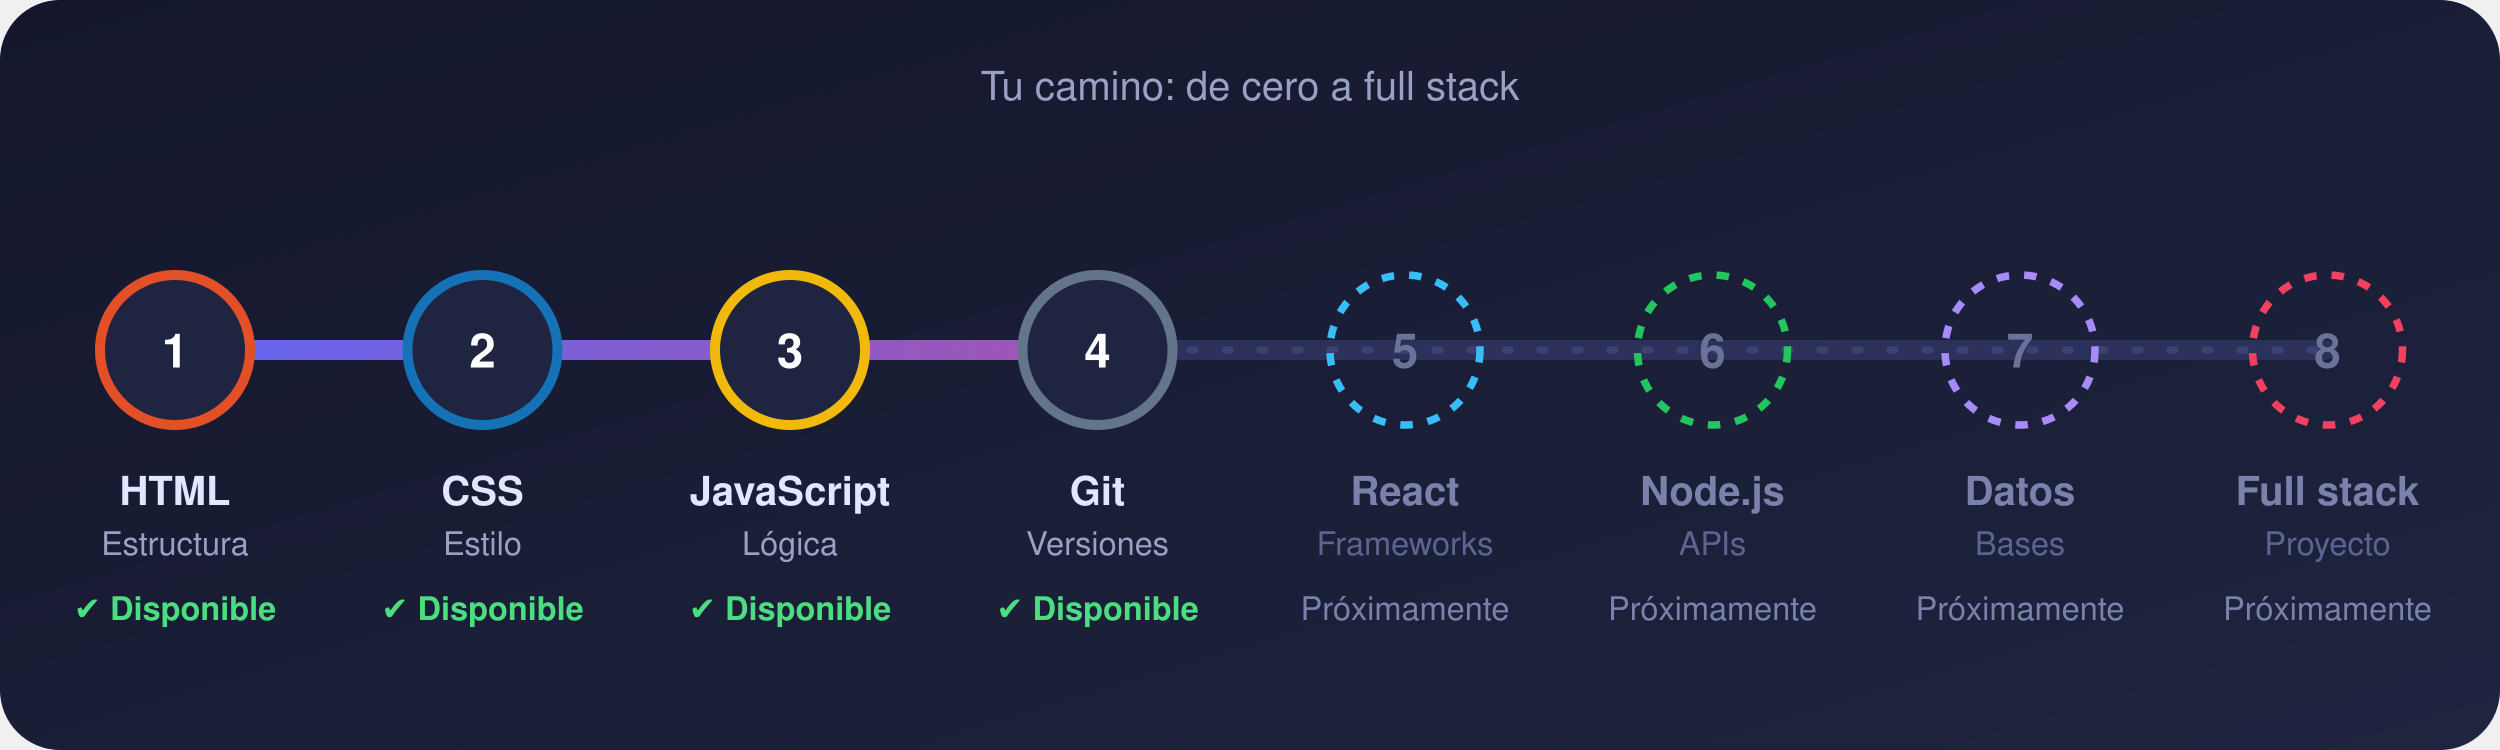
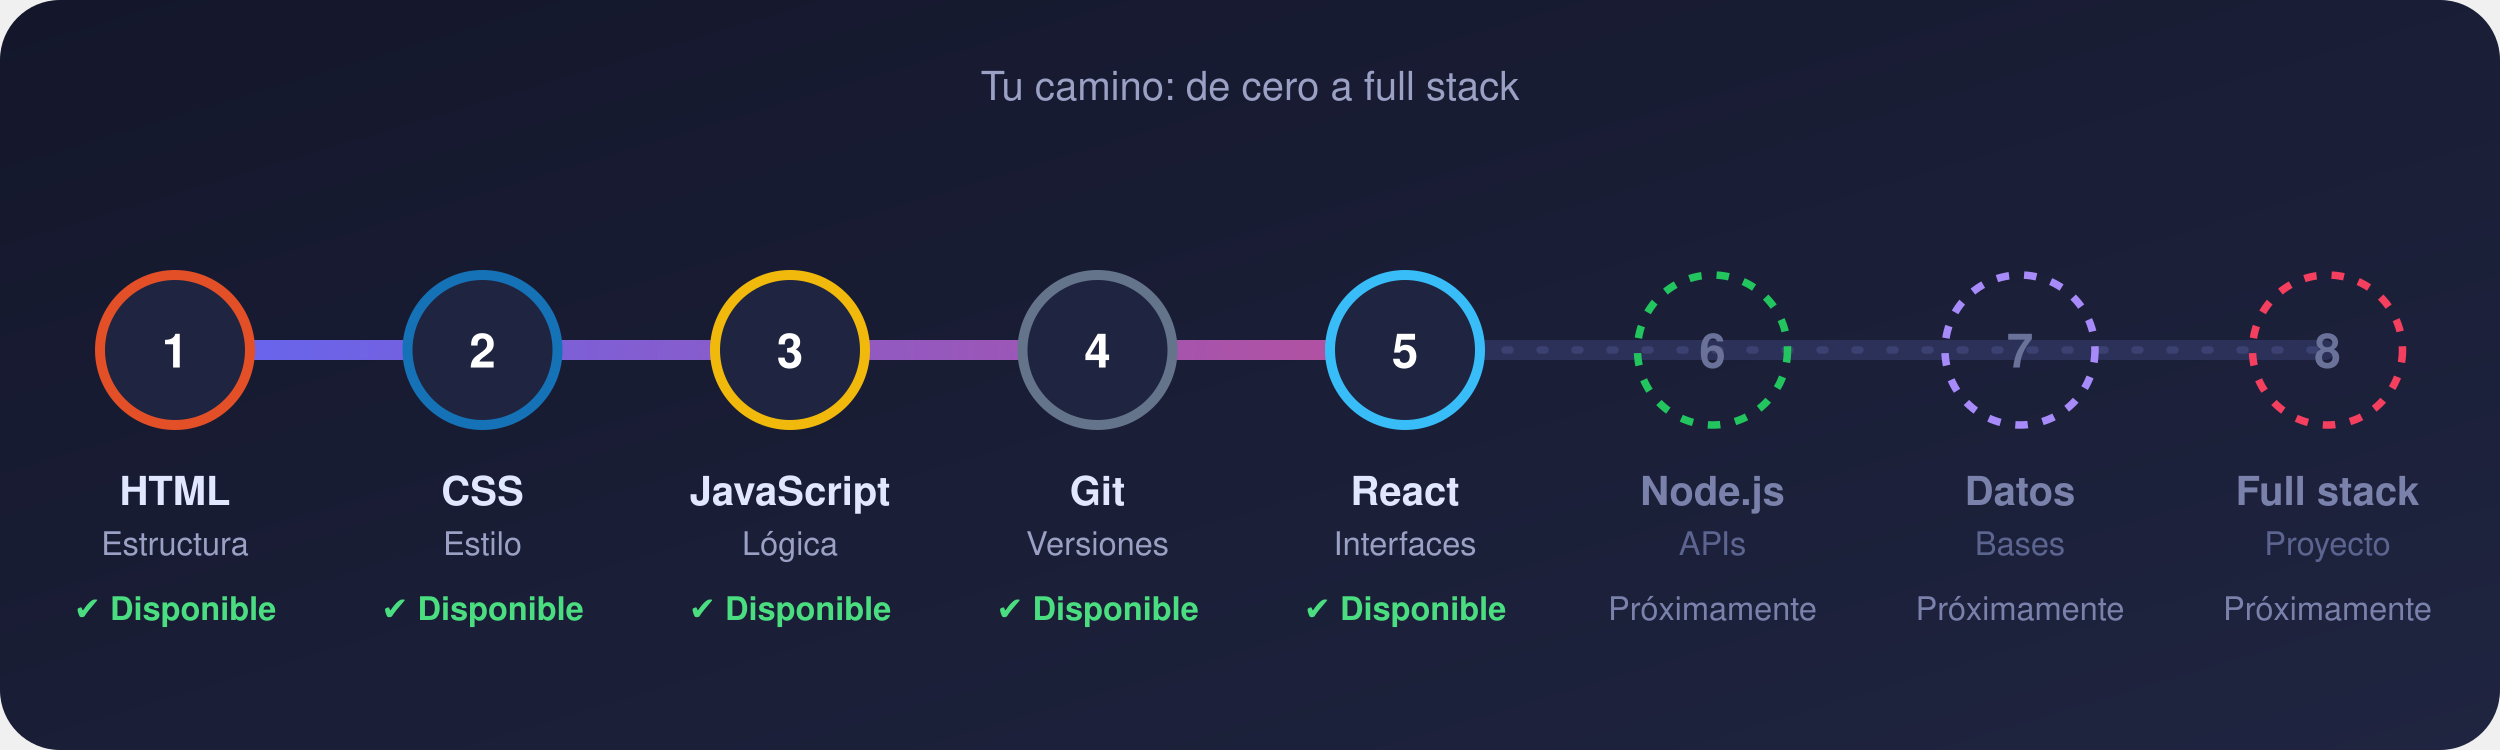
- <svg xmlns="http://www.w3.org/2000/svg" width="1000" height="300" viewBox="0 0 1000 300" role="img" aria-label="Ruta: HTML, CSS, JavaScript y Git disponibles; React, Node.js, bases de datos y proyecto full stack próximamente">
+ <svg xmlns="http://www.w3.org/2000/svg" width="1000" height="300" viewBox="0 0 1000 300" role="img" aria-label="Ruta: HTML, CSS, JavaScript, Git y React disponibles; Node.js, bases de datos y proyecto full stack próximamente">
  <defs>
    <linearGradient id="bg" x1="0" y1="0" x2="1" y2="1">
      <stop offset="0" stop-color="#14172b" />
      <stop offset="1" stop-color="#1f2440" />
    </linearGradient>
    <linearGradient id="tr" gradientUnits="userSpaceOnUse" x1="70" y1="0" x2="930" y2="0">
      <stop offset="0" stop-color="#6366f1" />
      <stop offset="1" stop-color="#f43f5e" />
    </linearGradient>
  </defs>
  <style>.t{font-family:Segoe UI,Helvetica,Arial,sans-serif;text-anchor:middle}.a{font-size:16px;font-weight:700;fill:#e0e7ff}.s{font-size:13px;fill:#9aa1c4}.n{font-size:19px;font-weight:800;fill:#fff}.p{animation:pp 3s ease-in-out infinite}@keyframes pp{0%,100%{opacity:.35}50%{opacity:.8}}</style>
  <rect width="1000" height="300" rx="24" fill="url(#bg)" />
  <text class="t s" x="500" y="40" style="font-size:16px">Tu camino: de cero a full stack</text>
  <line x1="70" y1="140" x2="930" y2="140" stroke="#2b3158" stroke-width="8" stroke-linecap="round" />
  <line x1="70" y1="140" x2="930" y2="140" stroke="#3b4170" stroke-width="3" stroke-dasharray="2 12" stroke-linecap="round" />
-   <line x1="70" y1="140" x2="439" y2="140" pathLength="1" stroke="url(#tr)" stroke-width="8" stroke-linecap="round" stroke-dasharray="1" stroke-dashoffset="1">
-     <animate attributeName="stroke-dashoffset" values="1;0;0;1" keyTimes="0;.35;.92;1" dur="9s" repeatCount="indefinite" />
+   <line x1="70" y1="140" x2="562" y2="140" pathLength="1" stroke="url(#tr)" stroke-width="8" stroke-linecap="round" stroke-dasharray="1" stroke-dashoffset="1">
+     <animate attributeName="stroke-dashoffset" values="1;0;0;1" keyTimes="0;.42;.92;1" dur="9s" repeatCount="indefinite" />
  </line>
  <circle cx="70" cy="140" r="32" fill="none" stroke="#e34f26" stroke-width="3" opacity="0">
    <animate attributeName="r" values="30;30;60;60" keyTimes="0;0.0;0.060;1" dur="9s" repeatCount="indefinite" />
    <animate attributeName="opacity" values="0;0;.9;0;0" keyTimes="0;0.0;0.010;0.060;1" dur="9s" repeatCount="indefinite" />
  </circle>
  <circle cx="70" cy="140" r="30" fill="#1f2440" stroke="#e34f26" stroke-width="4">
    <animate attributeName="fill" values="#1f2440;#1f2440;#e34f26;#e34f26;#1f2440" keyTimes="0;0.0;0.010;.92;1" dur="9s" repeatCount="indefinite" />
  </circle>
  <text class="t n" x="70" y="147">1</text>
  <text class="t a" x="70" y="202">HTML</text>
  <text class="t s" x="70" y="222">Estructura</text>
  <text class="t s" x="70" y="248" style="fill:#4ade80;font-weight:700">✔ Disponible</text>
  <circle cx="193" cy="140" r="32" fill="none" stroke="#1572b6" stroke-width="3" opacity="0">
    <animate attributeName="r" values="30;30;60;60" keyTimes="0;0.117;0.177;1" dur="9s" repeatCount="indefinite" />
    <animate attributeName="opacity" values="0;0;.9;0;0" keyTimes="0;0.117;0.127;0.177;1" dur="9s" repeatCount="indefinite" />
  </circle>
  <circle cx="193" cy="140" r="30" fill="#1f2440" stroke="#1572b6" stroke-width="4">
    <animate attributeName="fill" values="#1f2440;#1f2440;#1572b6;#1572b6;#1f2440" keyTimes="0;0.117;0.127;.92;1" dur="9s" repeatCount="indefinite" />
  </circle>
  <text class="t n" x="193" y="147">2</text>
  <text class="t a" x="193" y="202">CSS</text>
  <text class="t s" x="193" y="222">Estilo</text>
  <text class="t s" x="193" y="248" style="fill:#4ade80;font-weight:700">✔ Disponible</text>
  <circle cx="316" cy="140" r="32" fill="none" stroke="#f0b90b" stroke-width="3" opacity="0">
    <animate attributeName="r" values="30;30;60;60" keyTimes="0;0.233;0.293;1" dur="9s" repeatCount="indefinite" />
    <animate attributeName="opacity" values="0;0;.9;0;0" keyTimes="0;0.233;0.243;0.293;1" dur="9s" repeatCount="indefinite" />
  </circle>
  <circle cx="316" cy="140" r="30" fill="#1f2440" stroke="#f0b90b" stroke-width="4">
    <animate attributeName="fill" values="#1f2440;#1f2440;#f0b90b;#f0b90b;#1f2440" keyTimes="0;0.233;0.243;.92;1" dur="9s" repeatCount="indefinite" />
  </circle>
  <text class="t n" x="316" y="147">3</text>
  <text class="t a" x="316" y="202">JavaScript</text>
  <text class="t s" x="316" y="222">Lógica</text>
  <text class="t s" x="316" y="248" style="fill:#4ade80;font-weight:700">✔ Disponible</text>
  <circle cx="439" cy="140" r="32" fill="none" stroke="#64748b" stroke-width="3" opacity="0">
    <animate attributeName="r" values="30;30;60;60" keyTimes="0;0.35;0.410;1" dur="9s" repeatCount="indefinite" />
    <animate attributeName="opacity" values="0;0;.9;0;0" keyTimes="0;0.35;0.360;0.410;1" dur="9s" repeatCount="indefinite" />
  </circle>
  <circle cx="439" cy="140" r="30" fill="#1f2440" stroke="#64748b" stroke-width="4">
    <animate attributeName="fill" values="#1f2440;#1f2440;#64748b;#64748b;#1f2440" keyTimes="0;0.35;0.360;.92;1" dur="9s" repeatCount="indefinite" />
  </circle>
  <text class="t n" x="439" y="147">4</text>
  <text class="t a" x="439" y="202">Git</text>
  <text class="t s" x="439" y="222">Versiones</text>
  <text class="t s" x="439" y="248" style="fill:#4ade80;font-weight:700">✔ Disponible</text>
-   <circle class="p" cx="562" cy="140" r="30" fill="none" stroke="#38bdf8" stroke-width="3" stroke-dasharray="5 6" style="animation-delay:1.2s" />
-   <text class="t n" x="562" y="147" style="fill:#6b7299">5</text>
-   <text class="t a" x="562" y="202" style="fill:#7a82ac">React</text>
-   <text class="t s" x="562" y="222" style="fill:#5c6490">Frameworks</text>
-   <text class="t s" x="562" y="248" style="fill:#7a82ac">Próximamente</text>
+   <circle cx="562" cy="140" r="32" fill="none" stroke="#38bdf8" stroke-width="3" opacity="0">
+     <animate attributeName="r" values="30;30;60;60" keyTimes="0;0.467;0.527;1" dur="9s" repeatCount="indefinite" />
+     <animate attributeName="opacity" values="0;0;.9;0;0" keyTimes="0;0.467;0.477;0.527;1" dur="9s" repeatCount="indefinite" />
+   </circle>
+   <circle cx="562" cy="140" r="30" fill="#1f2440" stroke="#38bdf8" stroke-width="4">
+     <animate attributeName="fill" values="#1f2440;#1f2440;#38bdf8;#38bdf8;#1f2440" keyTimes="0;0.467;0.477;.92;1" dur="9s" repeatCount="indefinite" />
+   </circle>
+   <text class="t n" x="562" y="147">5</text>
+   <text class="t a" x="562" y="202">React</text>
+   <text class="t s" x="562" y="222">Interfaces</text>
+   <text class="t s" x="562" y="248" style="fill:#4ade80;font-weight:700">✔ Disponible</text>
  <circle class="p" cx="685" cy="140" r="30" fill="none" stroke="#22c55e" stroke-width="3" stroke-dasharray="5 6" style="animation-delay:1.5s" />
  <text class="t n" x="685" y="147" style="fill:#6b7299">6</text>
  <text class="t a" x="685" y="202" style="fill:#7a82ac">Node.js</text>
  <text class="t s" x="685" y="222" style="fill:#5c6490">APIs</text>
  <text class="t s" x="685" y="248" style="fill:#7a82ac">Próximamente</text>
  <circle class="p" cx="808" cy="140" r="30" fill="none" stroke="#a78bfa" stroke-width="3" stroke-dasharray="5 6" style="animation-delay:1.8s" />
  <text class="t n" x="808" y="147" style="fill:#6b7299">7</text>
  <text class="t a" x="808" y="202" style="fill:#7a82ac">Datos</text>
  <text class="t s" x="808" y="222" style="fill:#5c6490">Bases</text>
  <text class="t s" x="808" y="248" style="fill:#7a82ac">Próximamente</text>
  <circle class="p" cx="931" cy="140" r="30" fill="none" stroke="#f43f5e" stroke-width="3" stroke-dasharray="5 6" style="animation-delay:2.1s" />
  <text class="t n" x="931" y="147" style="fill:#6b7299">8</text>
  <text class="t a" x="931" y="202" style="fill:#7a82ac">Full stack</text>
  <text class="t s" x="931" y="222" style="fill:#5c6490">Proyecto</text>
  <text class="t s" x="931" y="248" style="fill:#7a82ac">Próximamente</text>
</svg>
